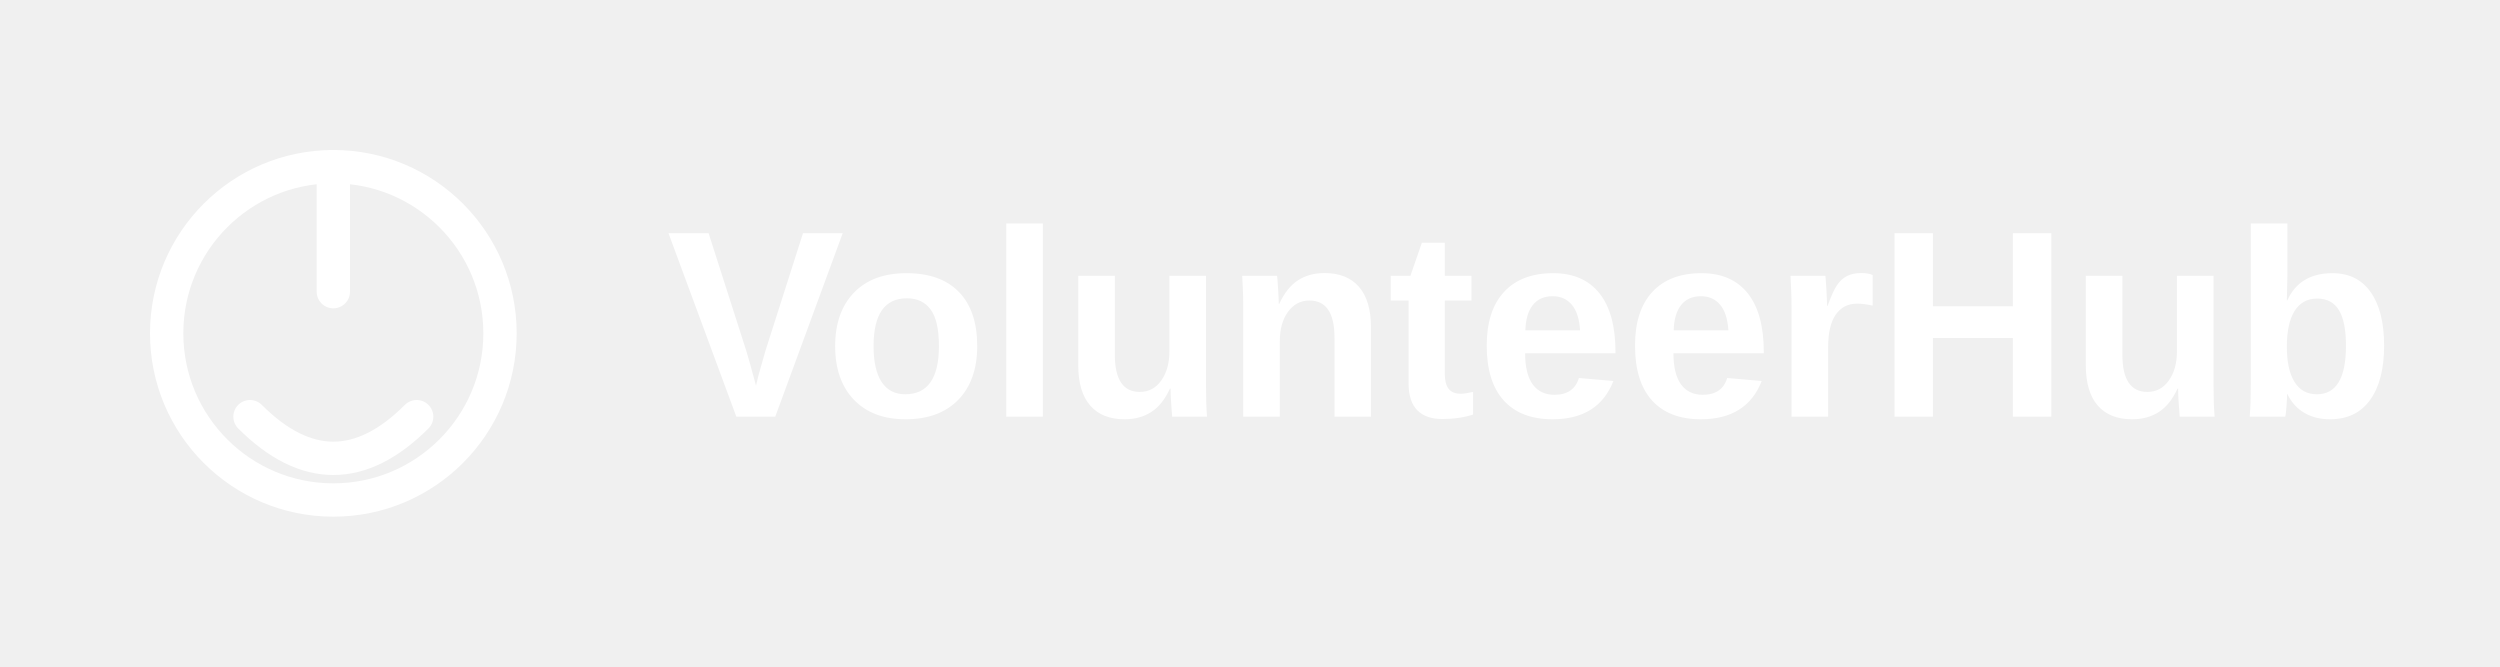
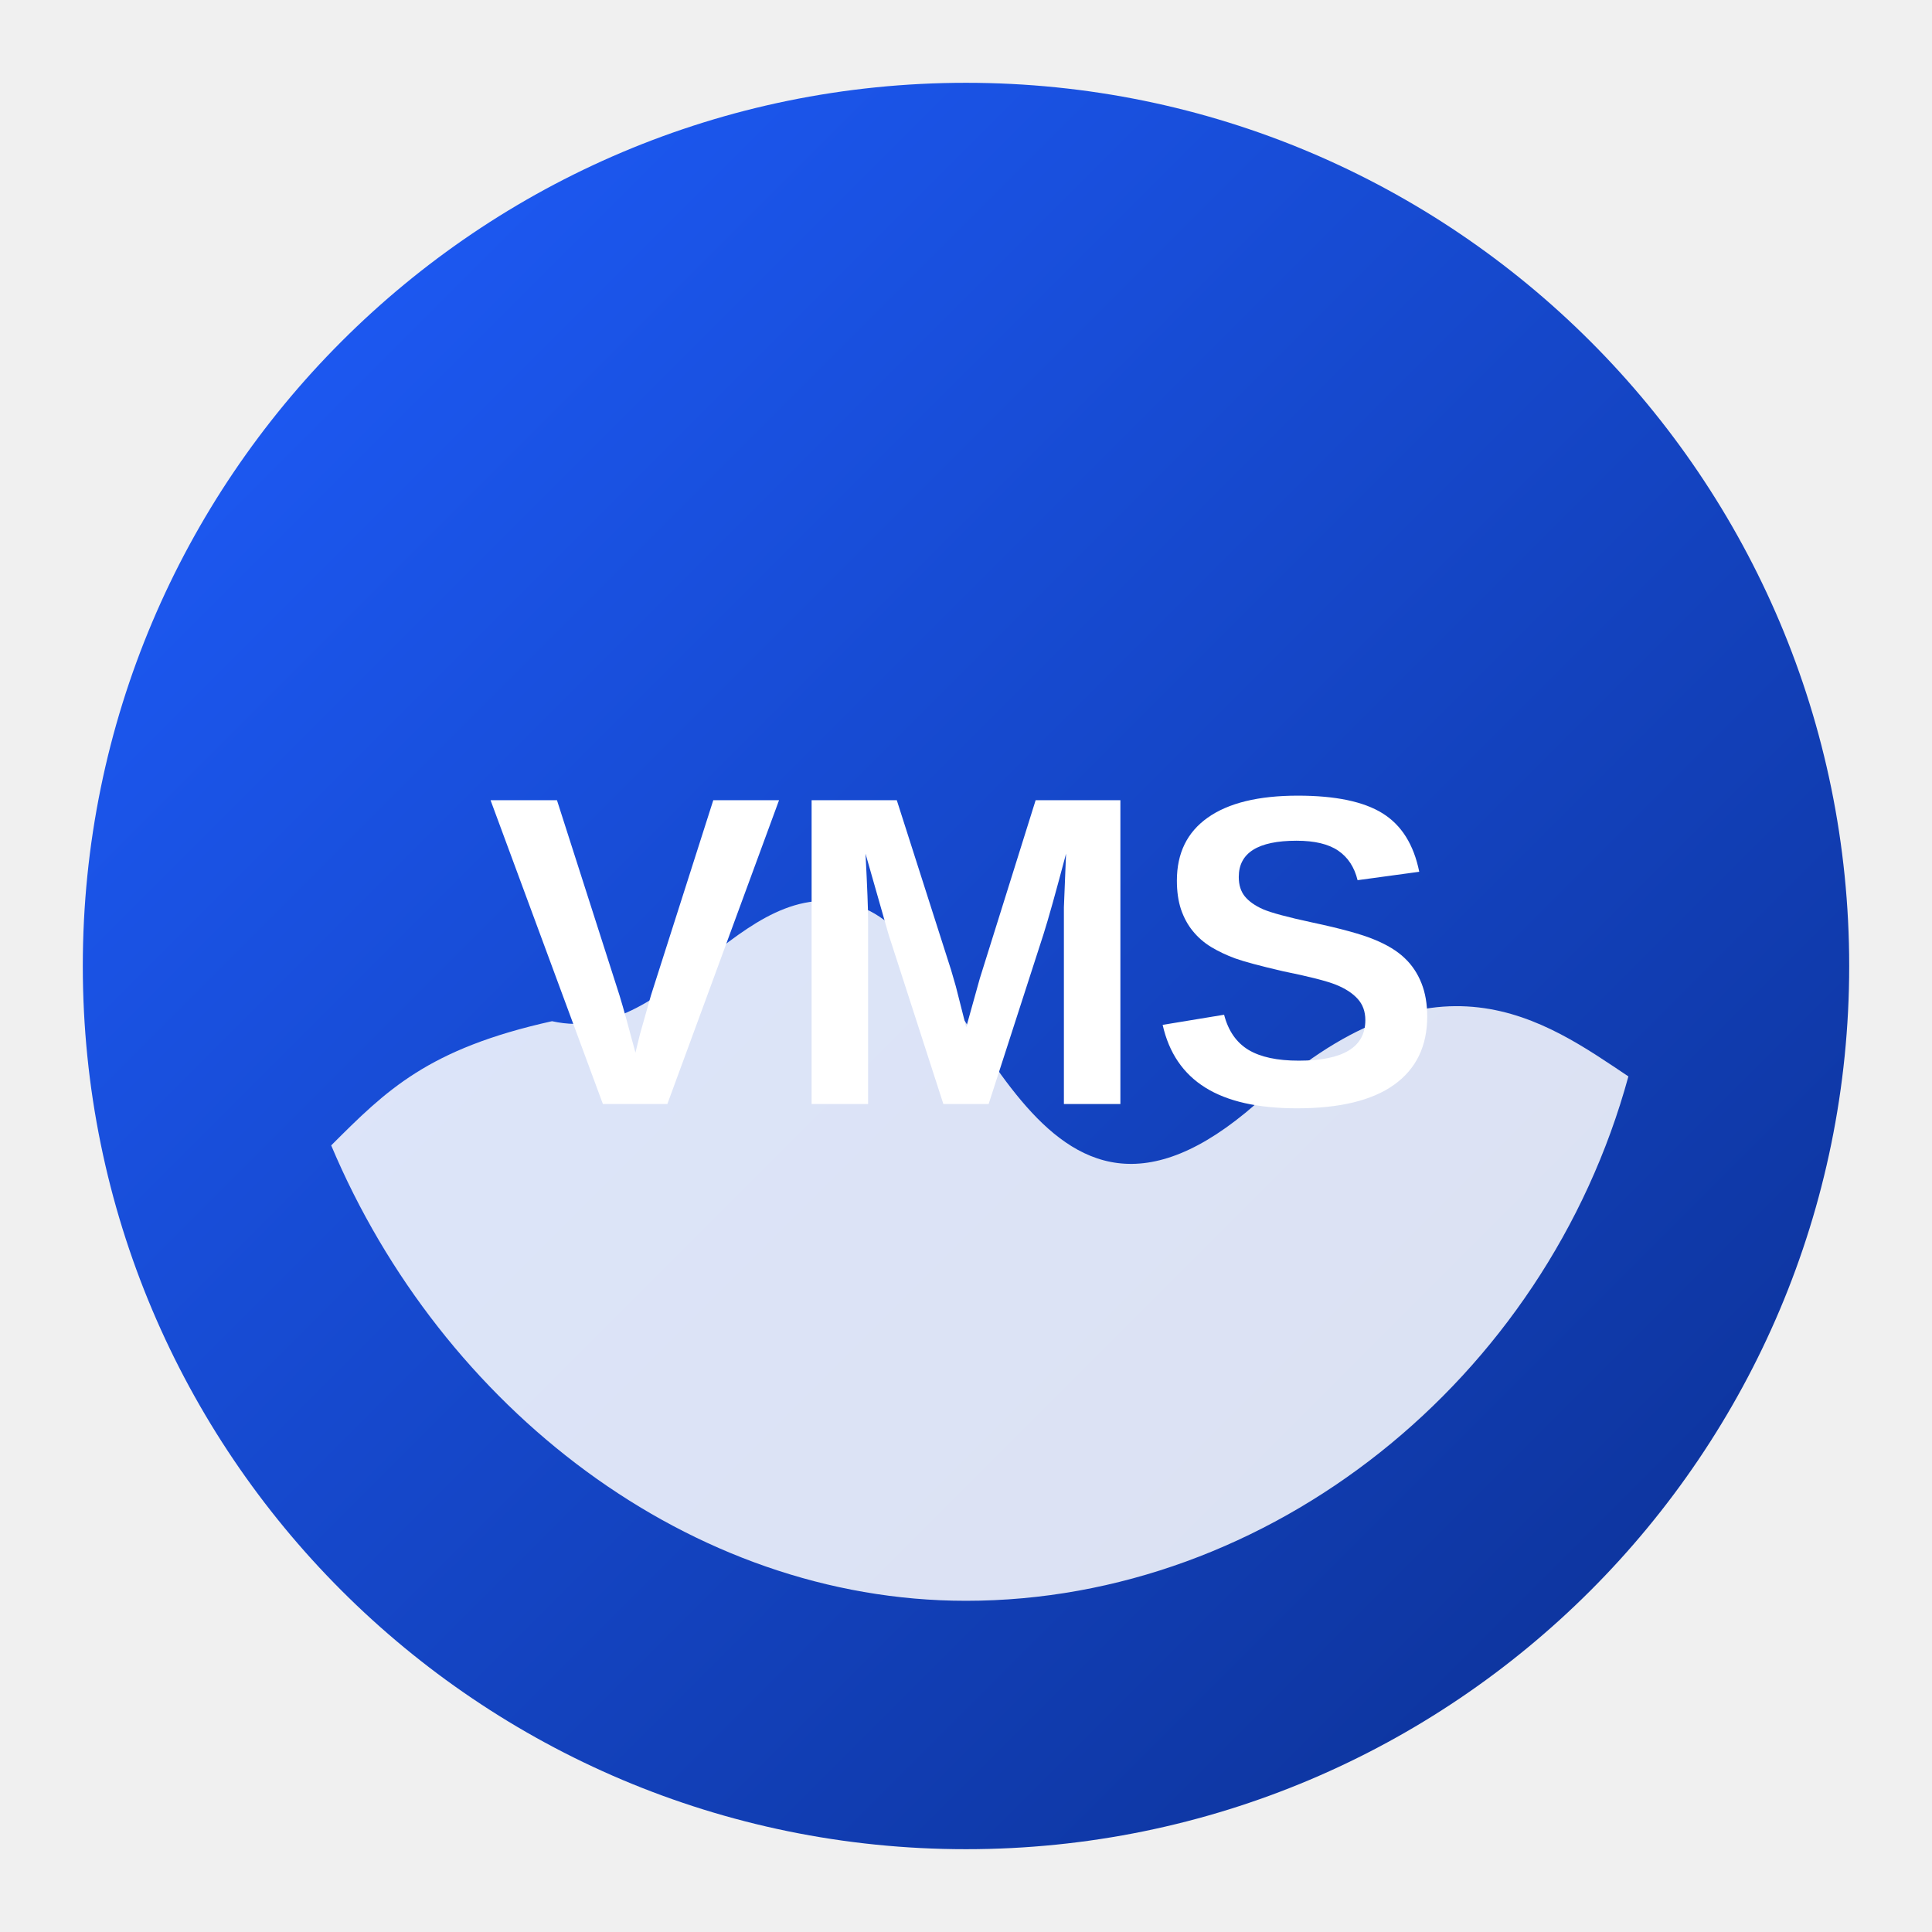
- <svg xmlns="http://www.w3.org/2000/svg" width="300" height="80" viewBox="0 0 300 80">
-   <g fill="none" stroke="#FFFFFF" stroke-width="4" stroke-linecap="round">
-     <circle cx="40" cy="40" r="20" />
-     <path d="M40 20 L40 35" />
-     <path d="M30 50 Q40 60 50 50" />
-   </g>
-   <text x="80" y="50" font-size="32" fill="#FFFFFF" font-family="Arial, sans-serif" font-weight="600">
-     VolunteerHub
-   </text>
+ <svg xmlns="http://www.w3.org/2000/svg" width="140" height="140" viewBox="0 0 140 140">
+   <defs>
+     <linearGradient id="grad" x1="0" y1="0" x2="1" y2="1">
+       <stop offset="0%" stop-color="#1f5eff" />
+       <stop offset="100%" stop-color="#0b2f91" />
+     </linearGradient>
+   </defs>
+   <circle cx="70" cy="70" r="64" fill="url(#grad)" />
+   <path d="M40 74c9 2 14-12 23-8 8 4 12 28 28 14 13-12 21-6 27-2-6 22-26 38-48 38-20 0-38-14-46-33 4-4 7-7 16-9z" fill="#fff" opacity="0.85" />
+   <text x="70" y="80" text-anchor="middle" font-family="Segoe UI, Arial, sans-serif" font-size="32" fill="#fff" font-weight="700">VMS</text>
</svg>
